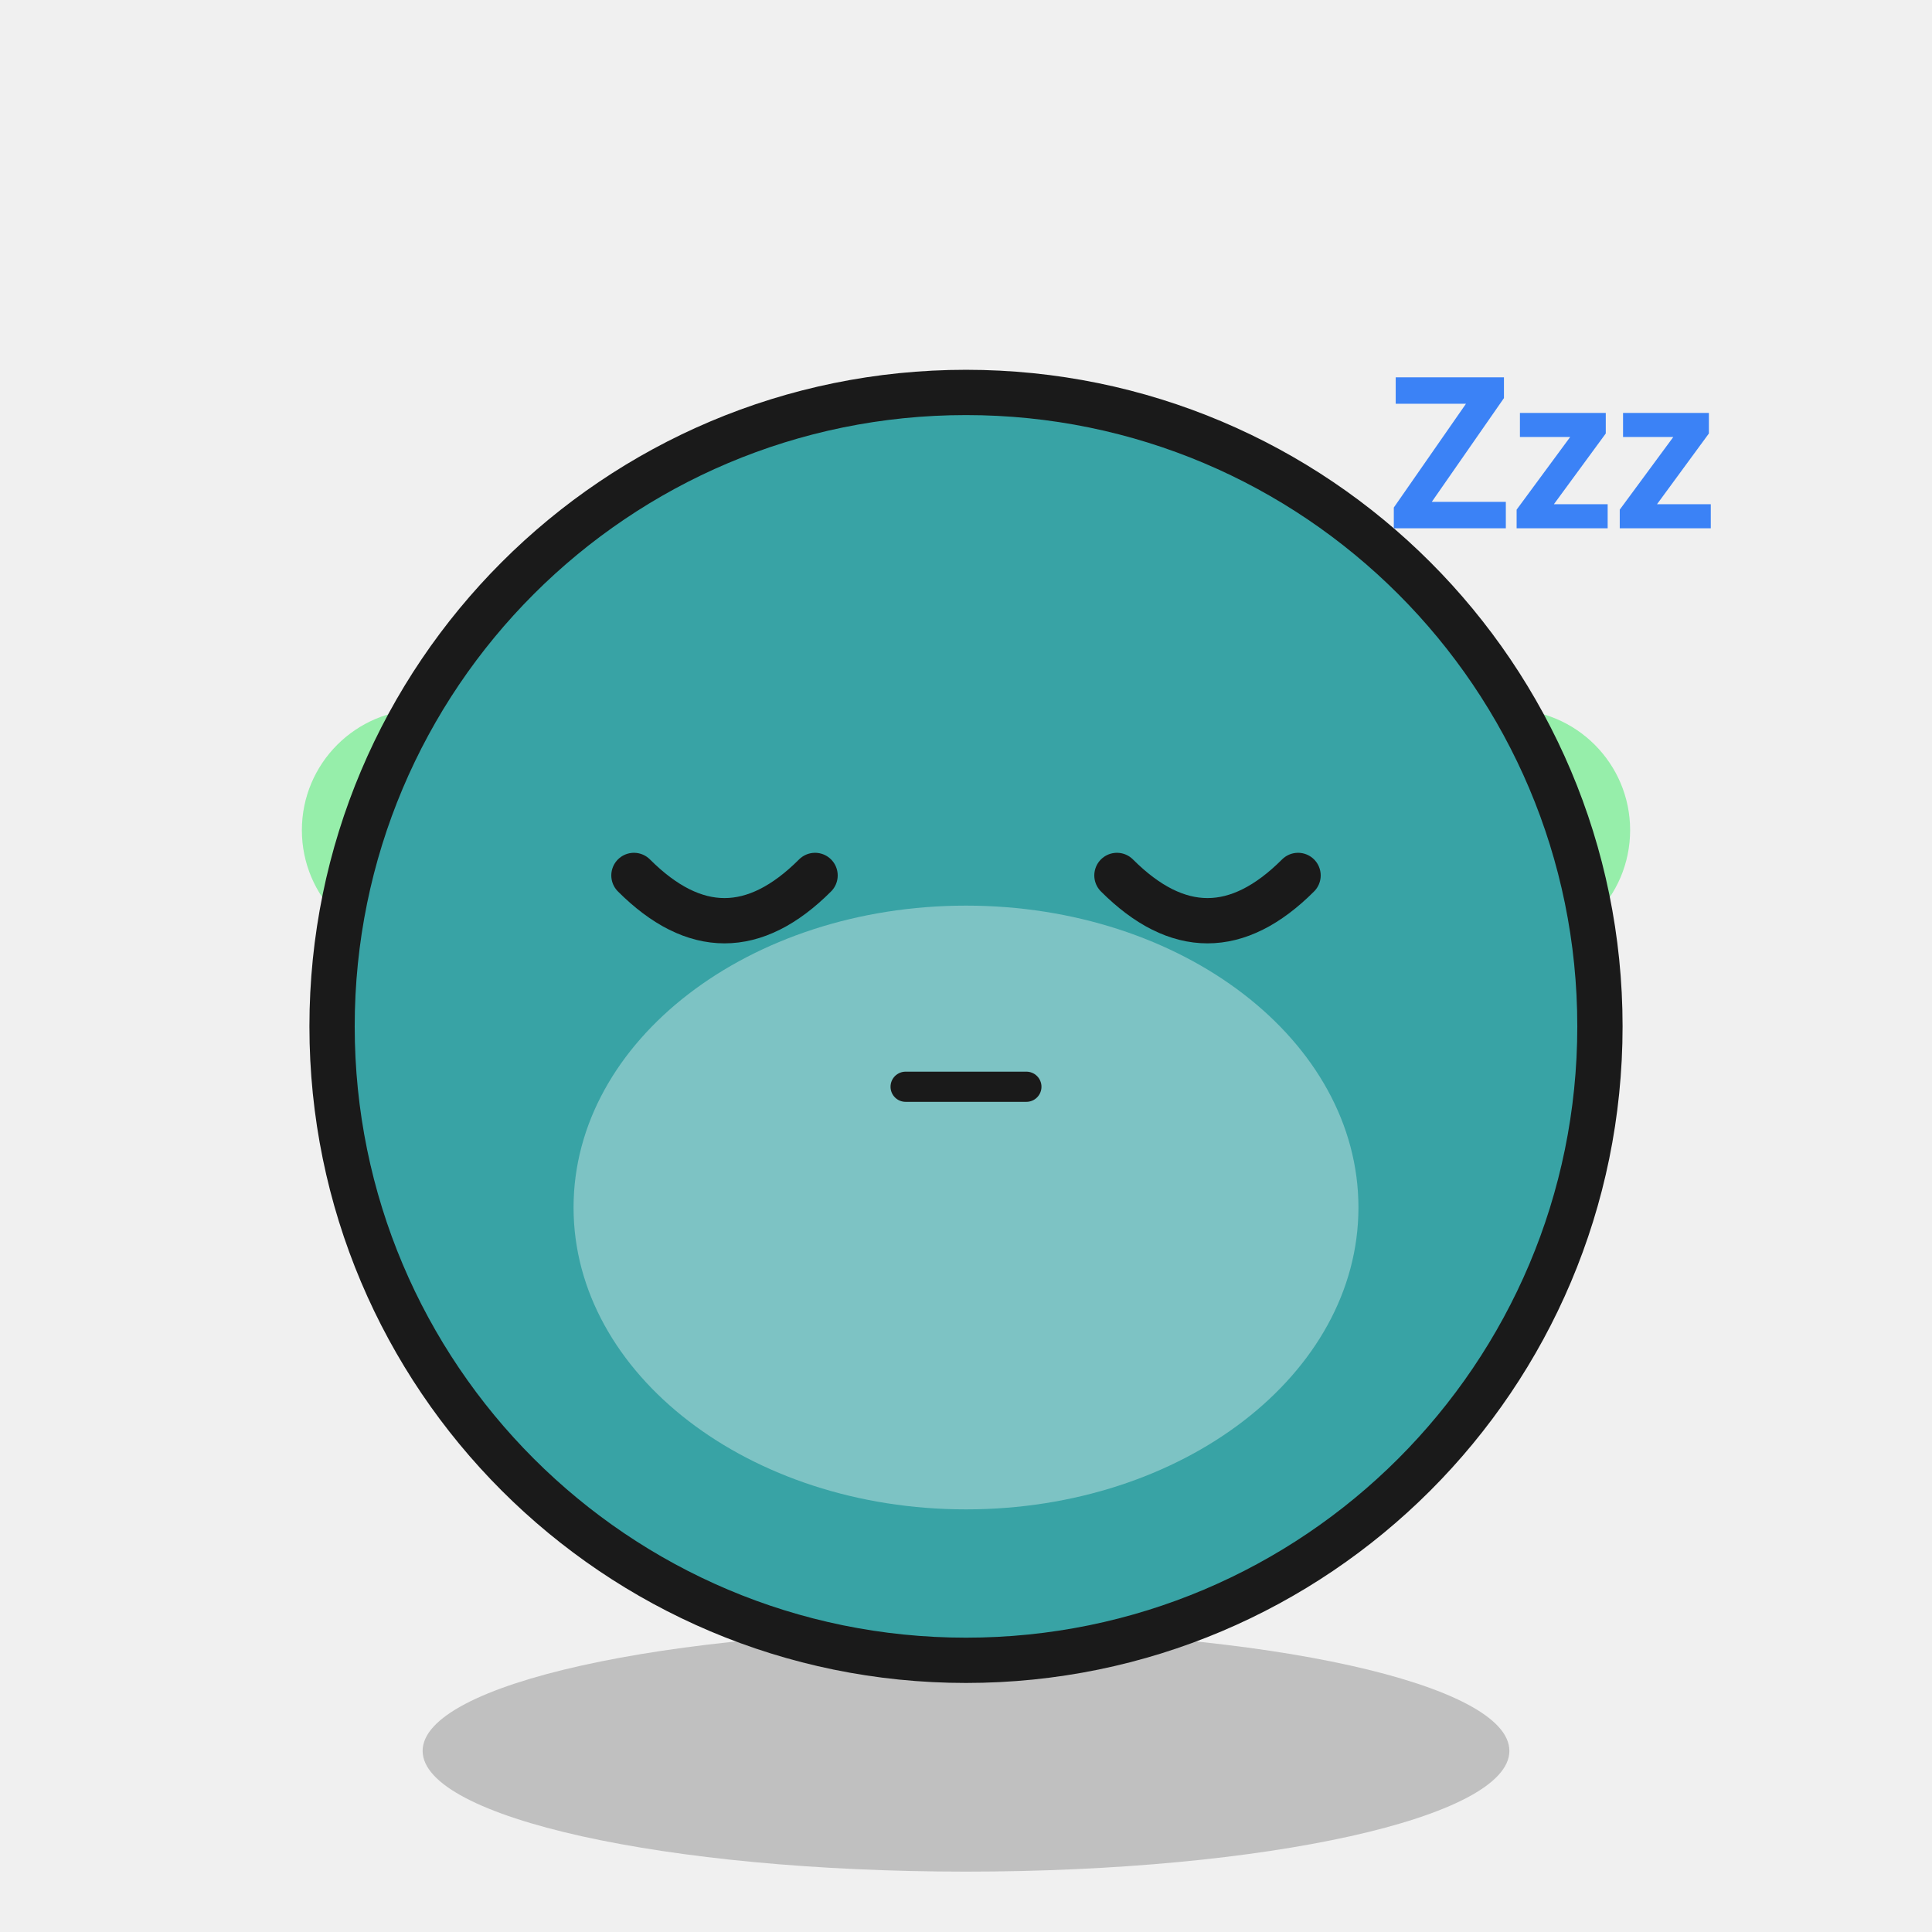
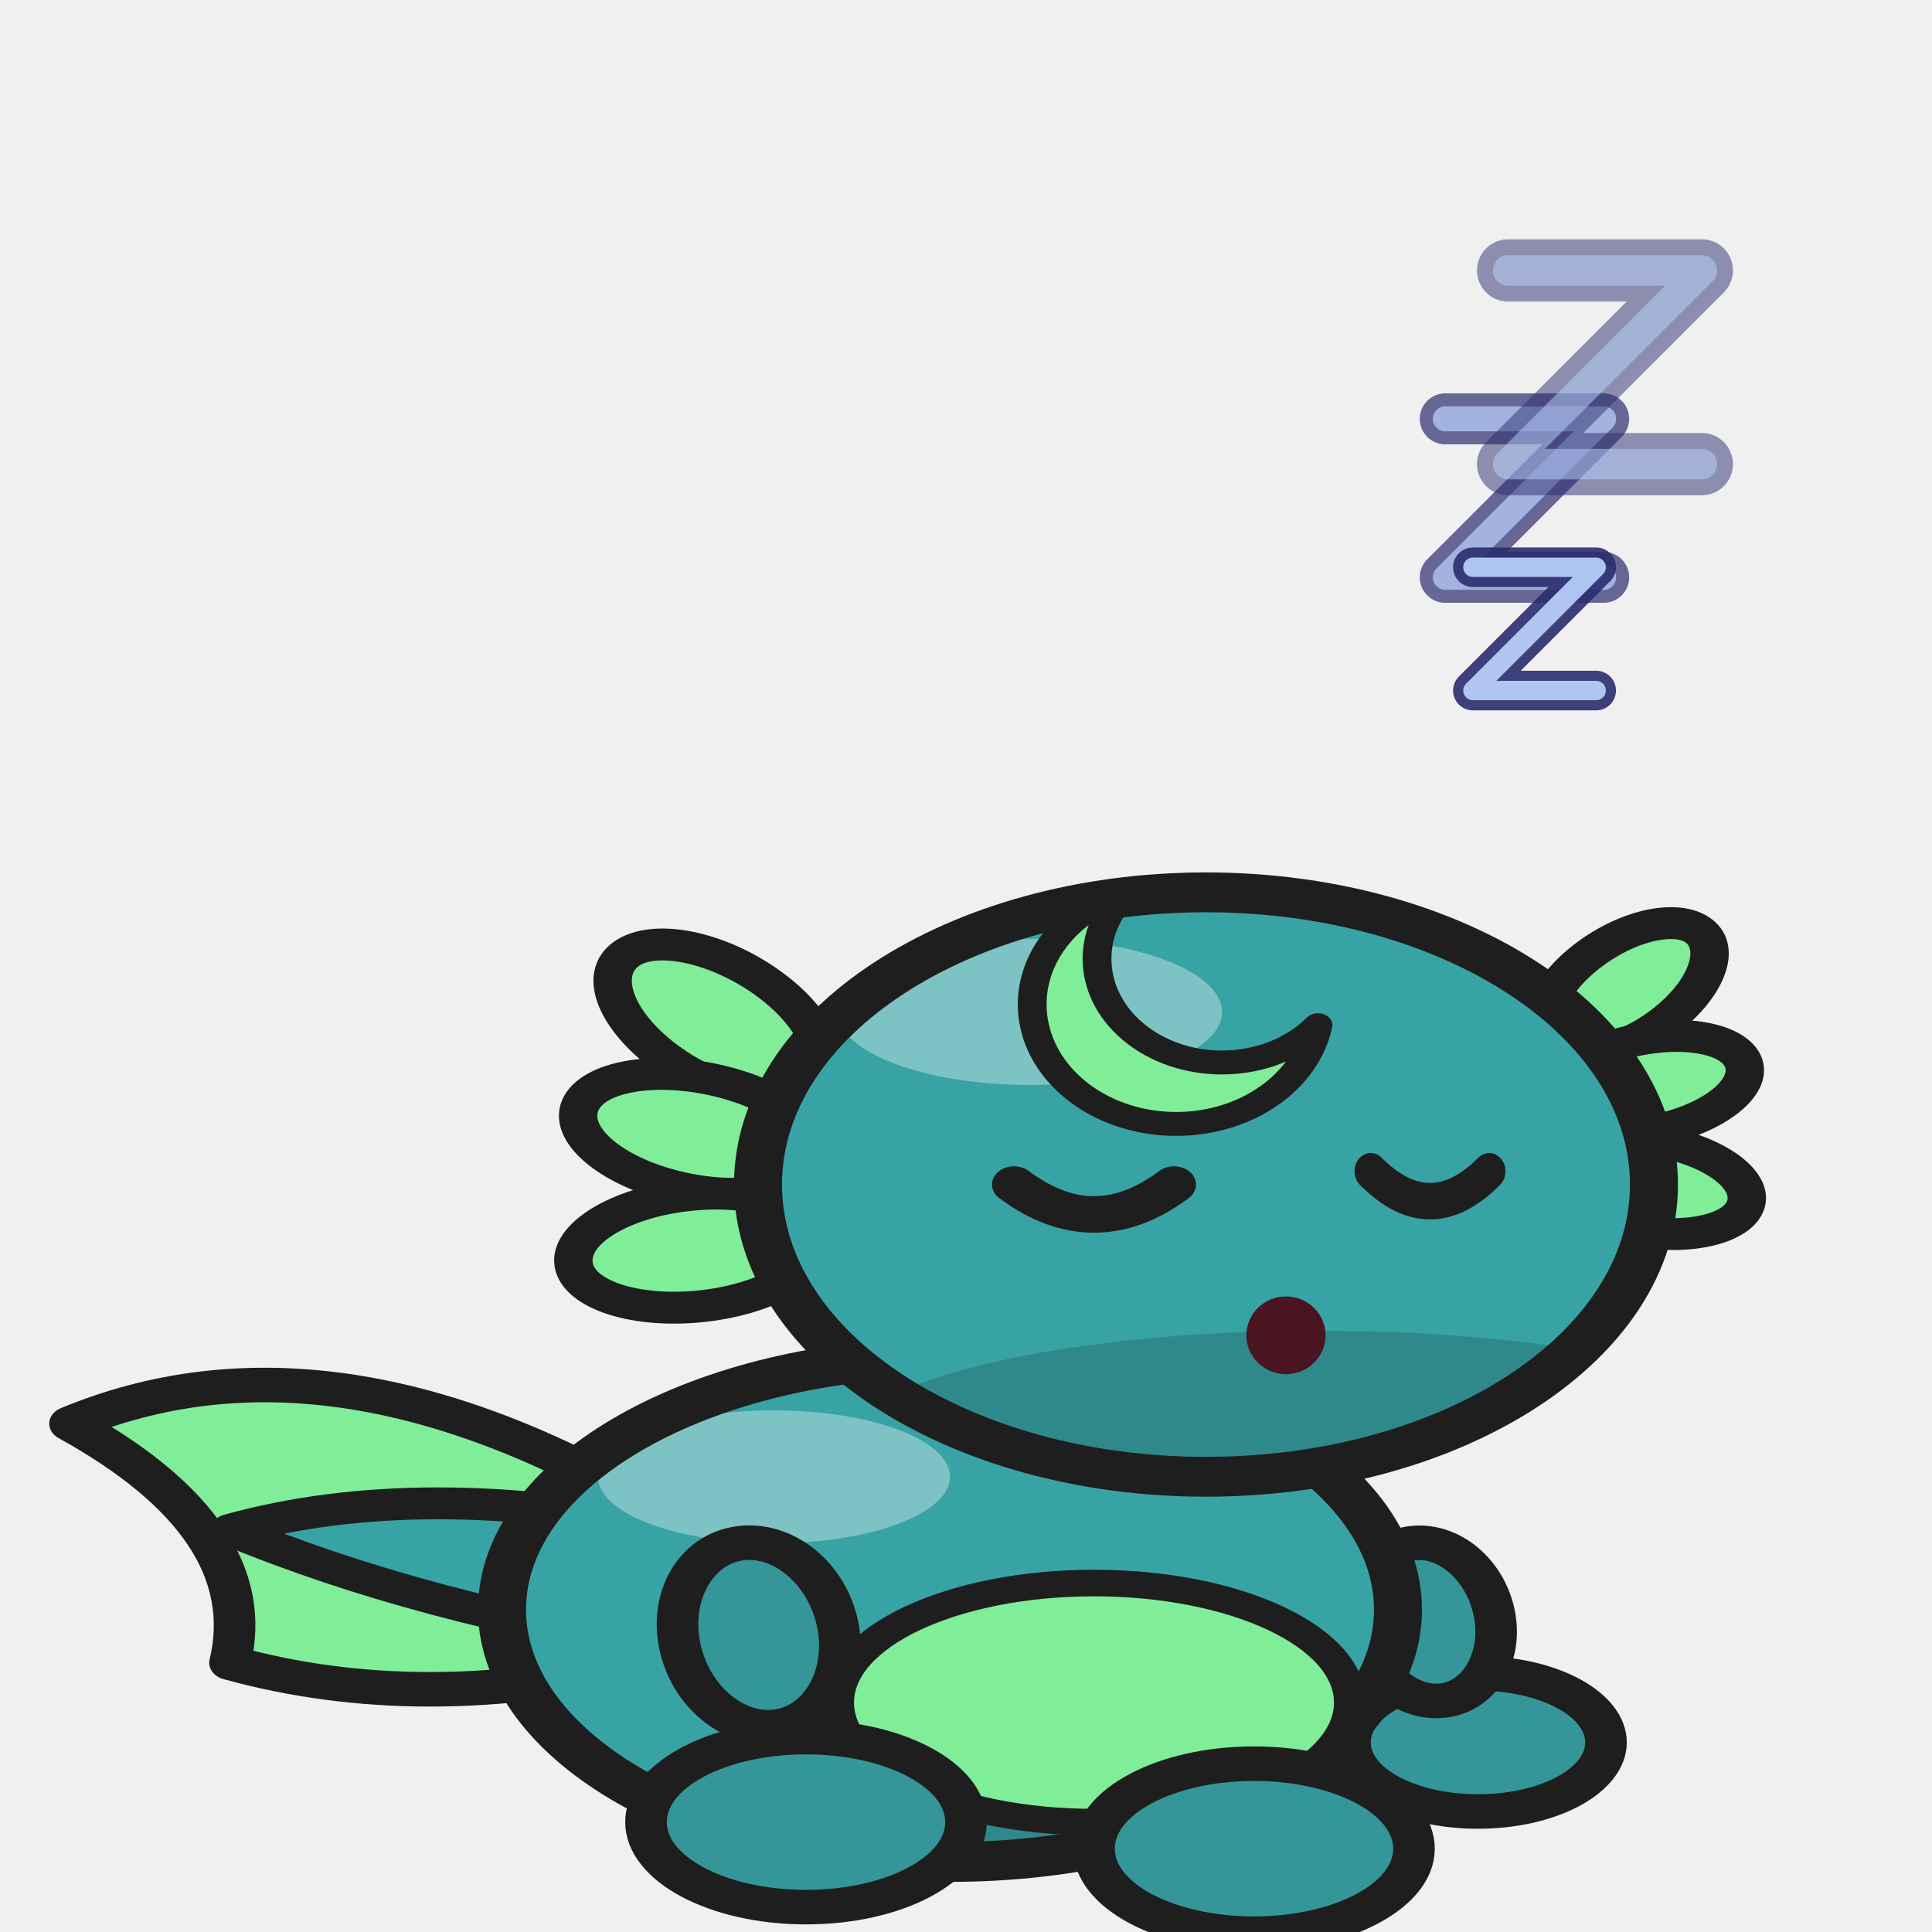
<svg xmlns="http://www.w3.org/2000/svg" viewBox="0 0 128 128" width="128" height="128">
-   <g transform="translate(0, undefined)">
-     <ellipse cx="64" cy="116" rx="36" ry="8" fill="#000000" opacity="0.2" />
-     <circle cx="28" cy="55" r="8" fill="#80ED99" opacity="0.8" />
-     <circle cx="100" cy="55" r="8" fill="#80ED99" opacity="0.8" />
-     <circle cx="64" cy="68" r="42" fill="#38A3A5" stroke="#1A1A1A" stroke-width="3" />
-     <ellipse cx="64" cy="80" rx="26" ry="20" fill="#FFFFFF" opacity="0.35" />
-     <path d="M 42 58 Q 48 64 54 58" stroke="#1A1A1A" stroke-width="3" fill="none" stroke-linecap="round" />
-     <path d="M 74 58 Q 80 64 86 58" stroke="#1A1A1A" stroke-width="3" fill="none" stroke-linecap="round" />
-     <line x1="60" y1="72" x2="68" y2="72" stroke="#1A1A1A" stroke-width="2" stroke-linecap="round" />
-     <text x="92" y="35" font-family="sans-serif" font-weight="bold" font-size="14" fill="#3B82F6">Zzz</text>
+   <g transform="translate(64 126) rotate(0) scale(1.06 0.88) translate(-64 -120)">
+     <g transform="rotate(0.00 42 96)">
+       <path d="M44 90Q24 76 8 84Q20 92 18 102Q30 106 44 102Z" fill="#80ED99" />
+       <path d="M44 90Q24 76 8 84Q20 92 18 102Q30 106 44 102Z" fill="none" stroke="#1e1e1e" stroke-width="2.6" stroke-linejoin="round" />
+       <path d="M46 92Q30 88 18 92Q30 98 46 101Z" fill="#38A3A5" />
+       <path d="M46 92Q30 88 18 92Q30 98 46 101Z" fill="none" stroke="#1e1e1e" stroke-width="2.4" stroke-linejoin="round" />
+     </g>
+     <ellipse cx="66" cy="106" rx="8" ry="5.2" fill="#349698" />
+     <ellipse cx="66" cy="106" rx="8" ry="5.2" fill="none" stroke="#1e1e1e" stroke-width="2.6" stroke-linejoin="round" />
+     <ellipse cx="96" cy="108" rx="8" ry="5.2" fill="#349698" />
+     <ellipse cx="96" cy="108" rx="8" ry="5.2" fill="none" stroke="#1e1e1e" stroke-width="2.6" stroke-linejoin="round" />
+     <g transform="rotate(80.00 92 94)">
+       <ellipse cx="97" cy="94" rx="6" ry="4.2" fill="#349698" />
+       <ellipse cx="97" cy="94" rx="6" ry="4.2" fill="none" stroke="#1e1e1e" stroke-width="2.6" stroke-linejoin="round" />
+     </g>
+     <ellipse cx="63" cy="98" rx="28" ry="19" fill="#38A3A5" />
+     <clipPath id="f0c0">
+       <ellipse cx="63" cy="98" rx="28" ry="19" />
+     </clipPath>
+     <ellipse cx="72" cy="115" rx="32" ry="10" fill="#000000" fill-opacity="0.16" clip-path="url(#f0c0)" />
+     <ellipse cx="52" cy="88" rx="11" ry="5" fill="#ffffff" fill-opacity="0.35" clip-path="url(#f0c0)" />
+     <ellipse cx="63" cy="98" rx="28" ry="19" fill="none" stroke="#1e1e1e" stroke-width="3" stroke-linejoin="round" />
+     <ellipse cx="72" cy="105" rx="16" ry="9" fill="#80ED99" />
+     <ellipse cx="72" cy="105" rx="16" ry="9" fill="none" stroke="#1e1e1e" stroke-width="2" stroke-linejoin="round" />
+     <g transform="rotate(-42.00 101 55.08)">
+       <ellipse cx="106.75" cy="55.08" rx="6.273" ry="3.444" fill="#80ED99" />
+       <ellipse cx="106.75" cy="55.08" rx="6.273" ry="3.444" fill="none" stroke="#1e1e1e" stroke-width="2.4" stroke-linejoin="round" />
+     </g>
+     <g transform="rotate(-15.00 101 60)">
+       <ellipse cx="106.75" cy="60" rx="6.273" ry="3.444" fill="#80ED99" />
+       <ellipse cx="106.75" cy="60" rx="6.273" ry="3.444" fill="none" stroke="#1e1e1e" stroke-width="2.4" stroke-linejoin="round" />
+     </g>
+     <g transform="rotate(12.00 101 64.92)">
+       <ellipse cx="106.75" cy="64.92" rx="6.273" ry="3.444" fill="#80ED99" />
+       <ellipse cx="106.75" cy="64.92" rx="6.273" ry="3.444" fill="none" stroke="#1e1e1e" stroke-width="2.4" stroke-linejoin="round" />
+     </g>
+     <g transform="rotate(-142.00 54 58)">
+       <ellipse cx="61.013" cy="58" rx="7.65" ry="4.2" fill="#80ED99" />
+       <ellipse cx="61.013" cy="58" rx="7.65" ry="4.2" fill="none" stroke="#1e1e1e" stroke-width="2.4" stroke-linejoin="round" />
+     </g>
+     <g transform="rotate(-165.00 54 64)">
+       <ellipse cx="61.013" cy="64" rx="7.65" ry="4.2" fill="#80ED99" />
+       <ellipse cx="61.013" cy="64" rx="7.65" ry="4.2" fill="none" stroke="#1e1e1e" stroke-width="2.4" stroke-linejoin="round" />
+     </g>
+     <g transform="rotate(172.00 54 70)">
+       <ellipse cx="61.013" cy="70" rx="7.65" ry="4.2" fill="#80ED99" />
+       <ellipse cx="61.013" cy="70" rx="7.65" ry="4.2" fill="none" stroke="#1e1e1e" stroke-width="2.4" stroke-linejoin="round" />
+     </g>
+     <ellipse cx="79" cy="66" rx="28" ry="22" fill="#38A3A5" />
+     <clipPath id="f0c1">
+       <ellipse cx="79" cy="66" rx="28" ry="22" />
+     </clipPath>
+     <ellipse cx="86" cy="86" rx="30" ry="9" fill="#000000" fill-opacity="0.16" clip-path="url(#f0c1)" />
+     <ellipse cx="68" cy="53" rx="12" ry="5.5" fill="#ffffff" fill-opacity="0.35" clip-path="url(#f0c1)" />
+     <ellipse cx="79" cy="66" rx="28" ry="22" fill="none" stroke="#1e1e1e" stroke-width="3" stroke-linejoin="round" />
+     <path d="M74 44A9 9 0 1 0 86 54A7 7 0 1 1 74 44Z" fill="#80ED99" />
+     <path d="M74 44A9 9 0 1 0 86 54A7 7 0 1 1 74 44Z" fill="none" stroke="#1e1e1e" stroke-width="1.8" stroke-linejoin="round" />
+     <path d="M67 66Q72 70.5 77 66" fill="none" stroke="#1e1e1e" stroke-width="2.75" stroke-linecap="round" stroke-linejoin="round" />
+     <g transform="translate(93 65) scale(0.74 1) translate(-93 -65)">
+       <path d="M88 65Q93 69.5 98 65" fill="none" stroke="#1e1e1e" stroke-width="2.75" stroke-linecap="round" stroke-linejoin="round" />
+     </g>
+     <ellipse cx="84" cy="77.35" rx="2.475" ry="2.925" fill="#4a1420" />
+     <ellipse cx="54" cy="114" rx="10" ry="6.4" fill="#349698" />
+     <ellipse cx="54" cy="114" rx="10" ry="6.4" fill="none" stroke="#1e1e1e" stroke-width="2.6" stroke-linejoin="round" />
+     <ellipse cx="82" cy="116" rx="10" ry="6.4" fill="#349698" />
+     <ellipse cx="82" cy="116" rx="10" ry="6.4" fill="none" stroke="#1e1e1e" stroke-width="2.6" stroke-linejoin="round" />
+     <g transform="rotate(80.00 50 94)">
+       <ellipse cx="56" cy="94" rx="7" ry="5" fill="#349698" />
+       <ellipse cx="56" cy="94" rx="7" ry="5" fill="none" stroke="#1e1e1e" stroke-width="2.6" stroke-linejoin="round" />
+     </g>
  </g>
+   <path d="M95.75 27.75L106.25 27.75L95.75 38.25L106.25 38.25" fill="none" stroke="#2b2d6e" stroke-width="3.375" stroke-linecap="round" stroke-linejoin="round" stroke-opacity="0.700" />
+   <path d="M95.75 27.75L106.25 27.75L95.75 38.25L106.25 38.25" fill="none" stroke="#bcd4ff" stroke-width="1.65" stroke-linecap="round" stroke-linejoin="round" stroke-opacity="0.700" />
+   <path d="M99.917 17.917L112.75 17.917L99.917 30.75L112.75 30.75" fill="none" stroke="#2b2d6e" stroke-width="4.125" stroke-linecap="round" stroke-linejoin="round" stroke-opacity="0.500" />
+   <path d="M99.917 17.917L112.75 17.917L99.917 30.75L112.75 30.75" fill="none" stroke="#bcd4ff" stroke-width="2.017" stroke-linecap="round" stroke-linejoin="round" stroke-opacity="0.500" />
+   <path d="M97.583 37.583L105.75 37.583L97.583 45.75L105.75 45.75" fill="none" stroke="#2b2d6e" stroke-width="2.625" stroke-linecap="round" stroke-linejoin="round" stroke-opacity="0.900" />
+   <path d="M97.583 37.583L105.75 37.583L97.583 45.75L105.75 45.75" fill="none" stroke="#bcd4ff" stroke-width="1.283" stroke-linecap="round" stroke-linejoin="round" stroke-opacity="0.900" />
</svg>
